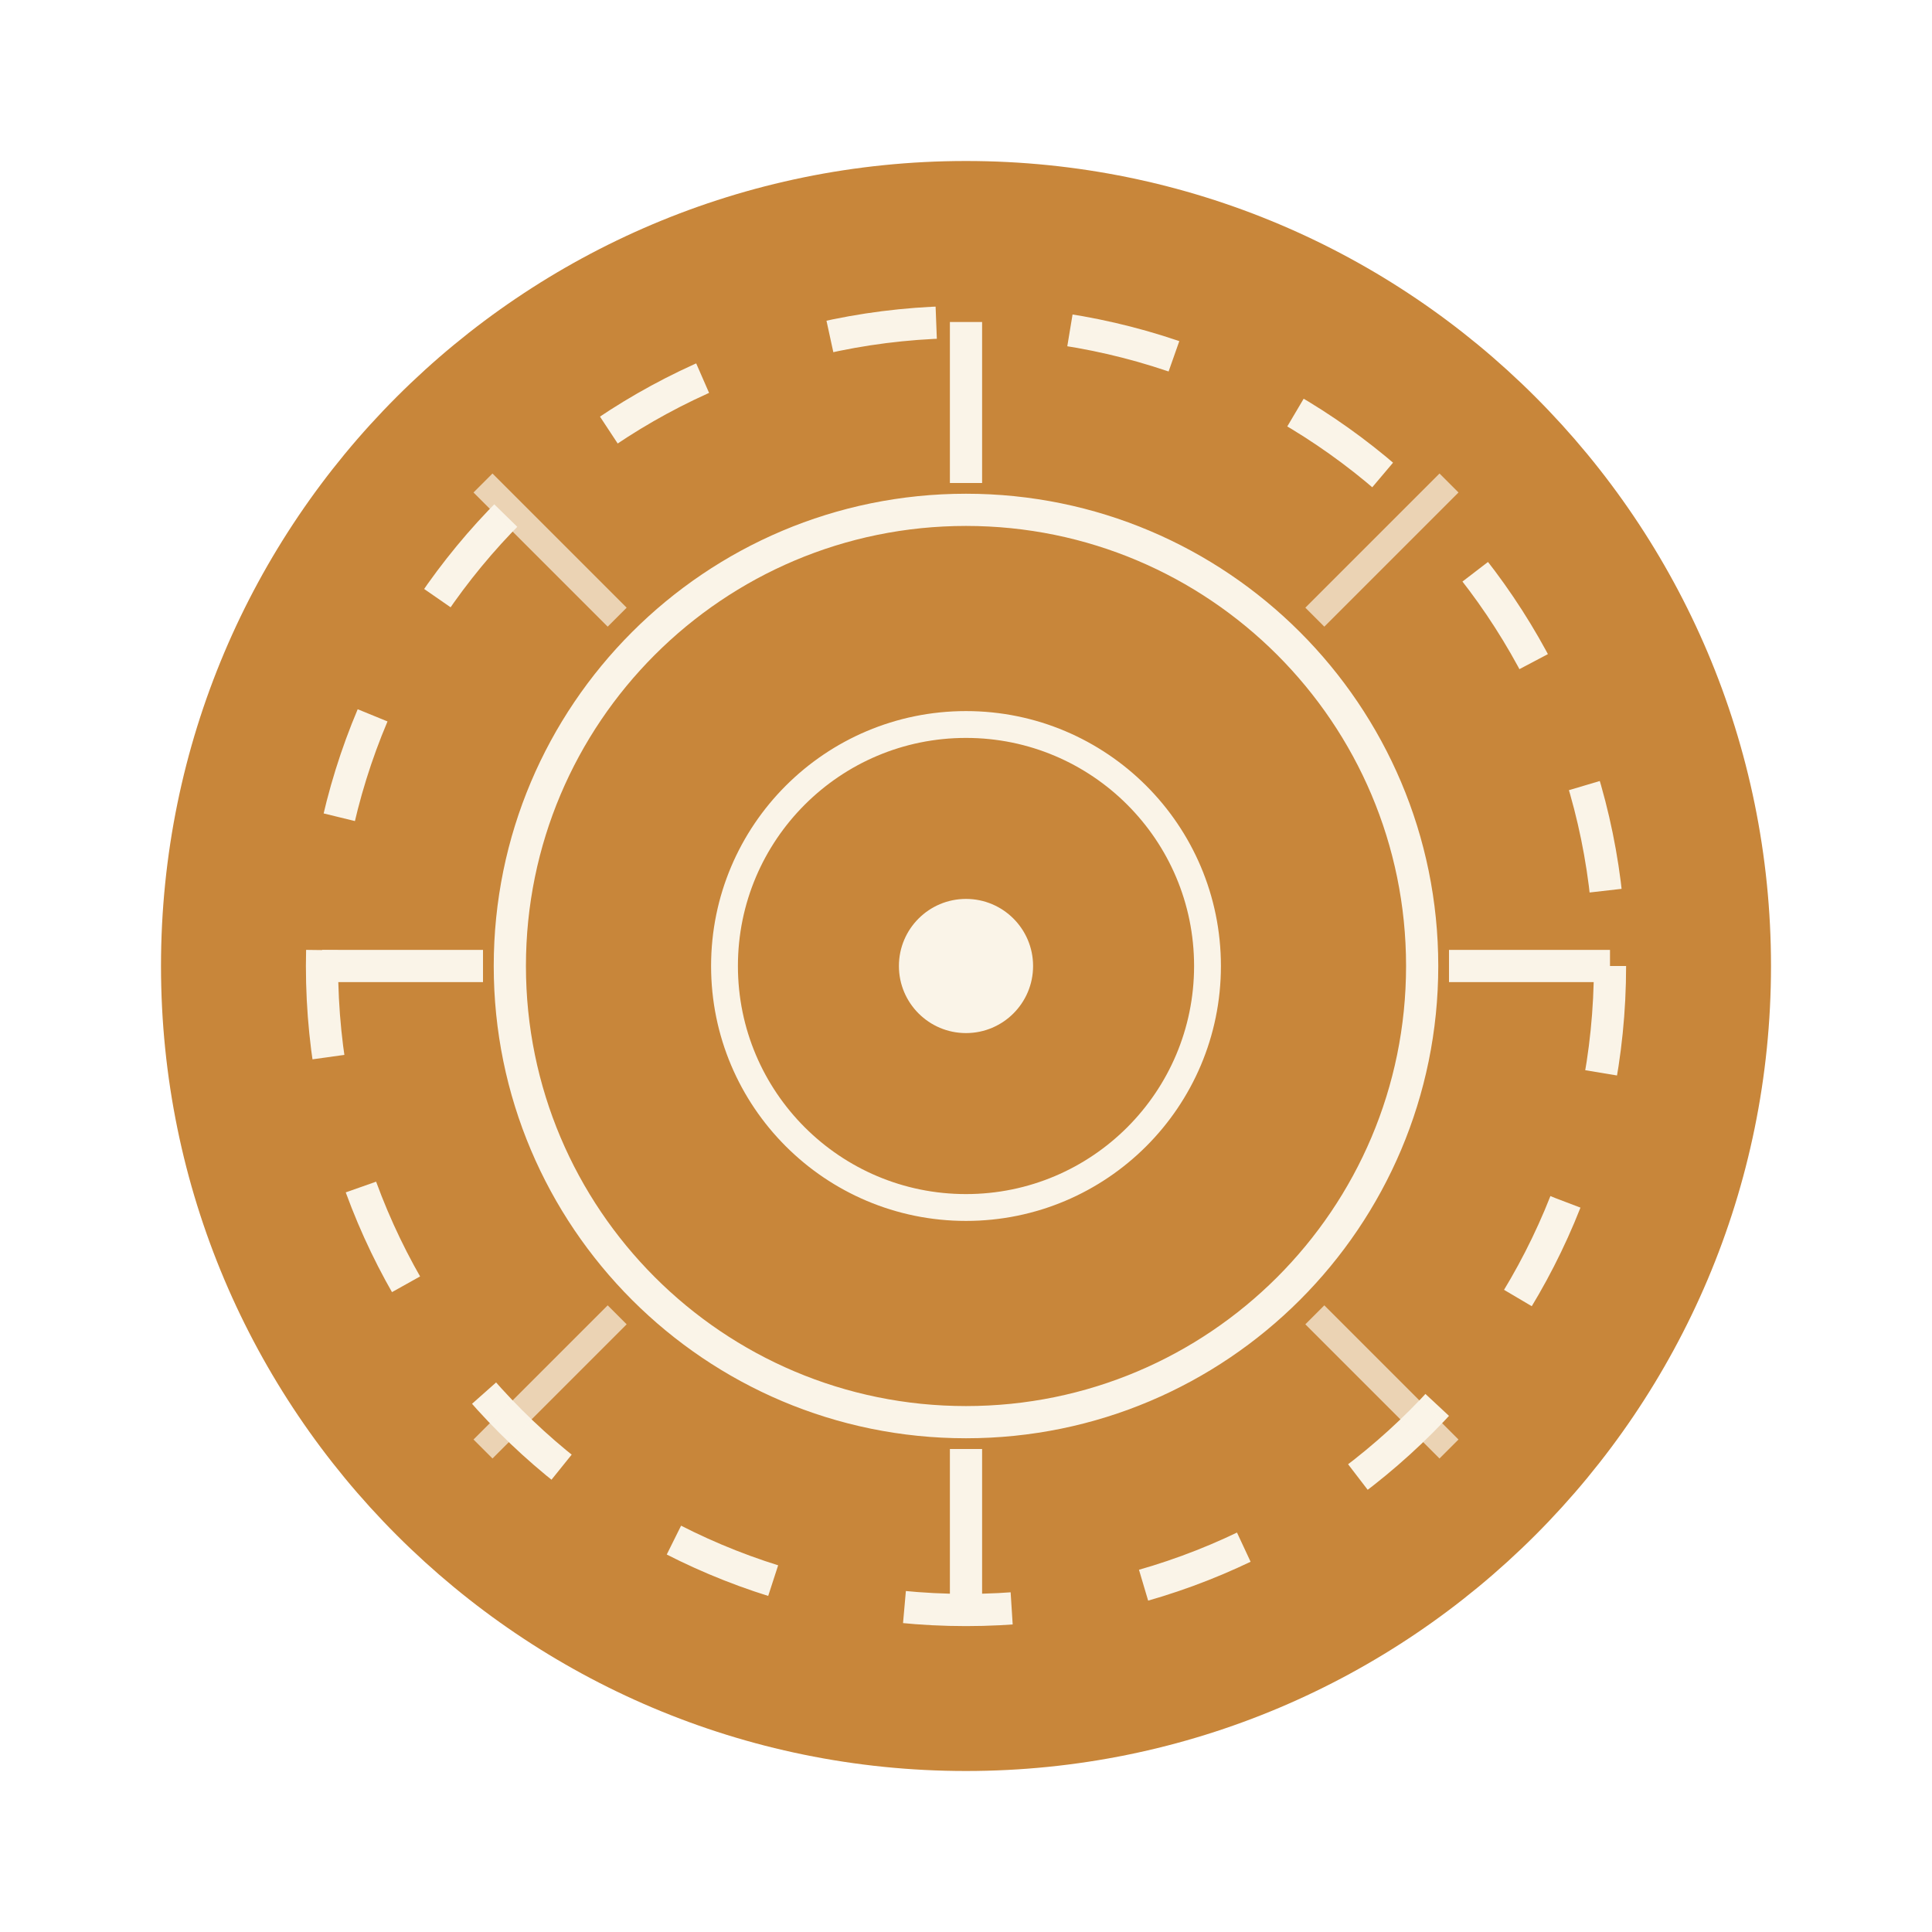
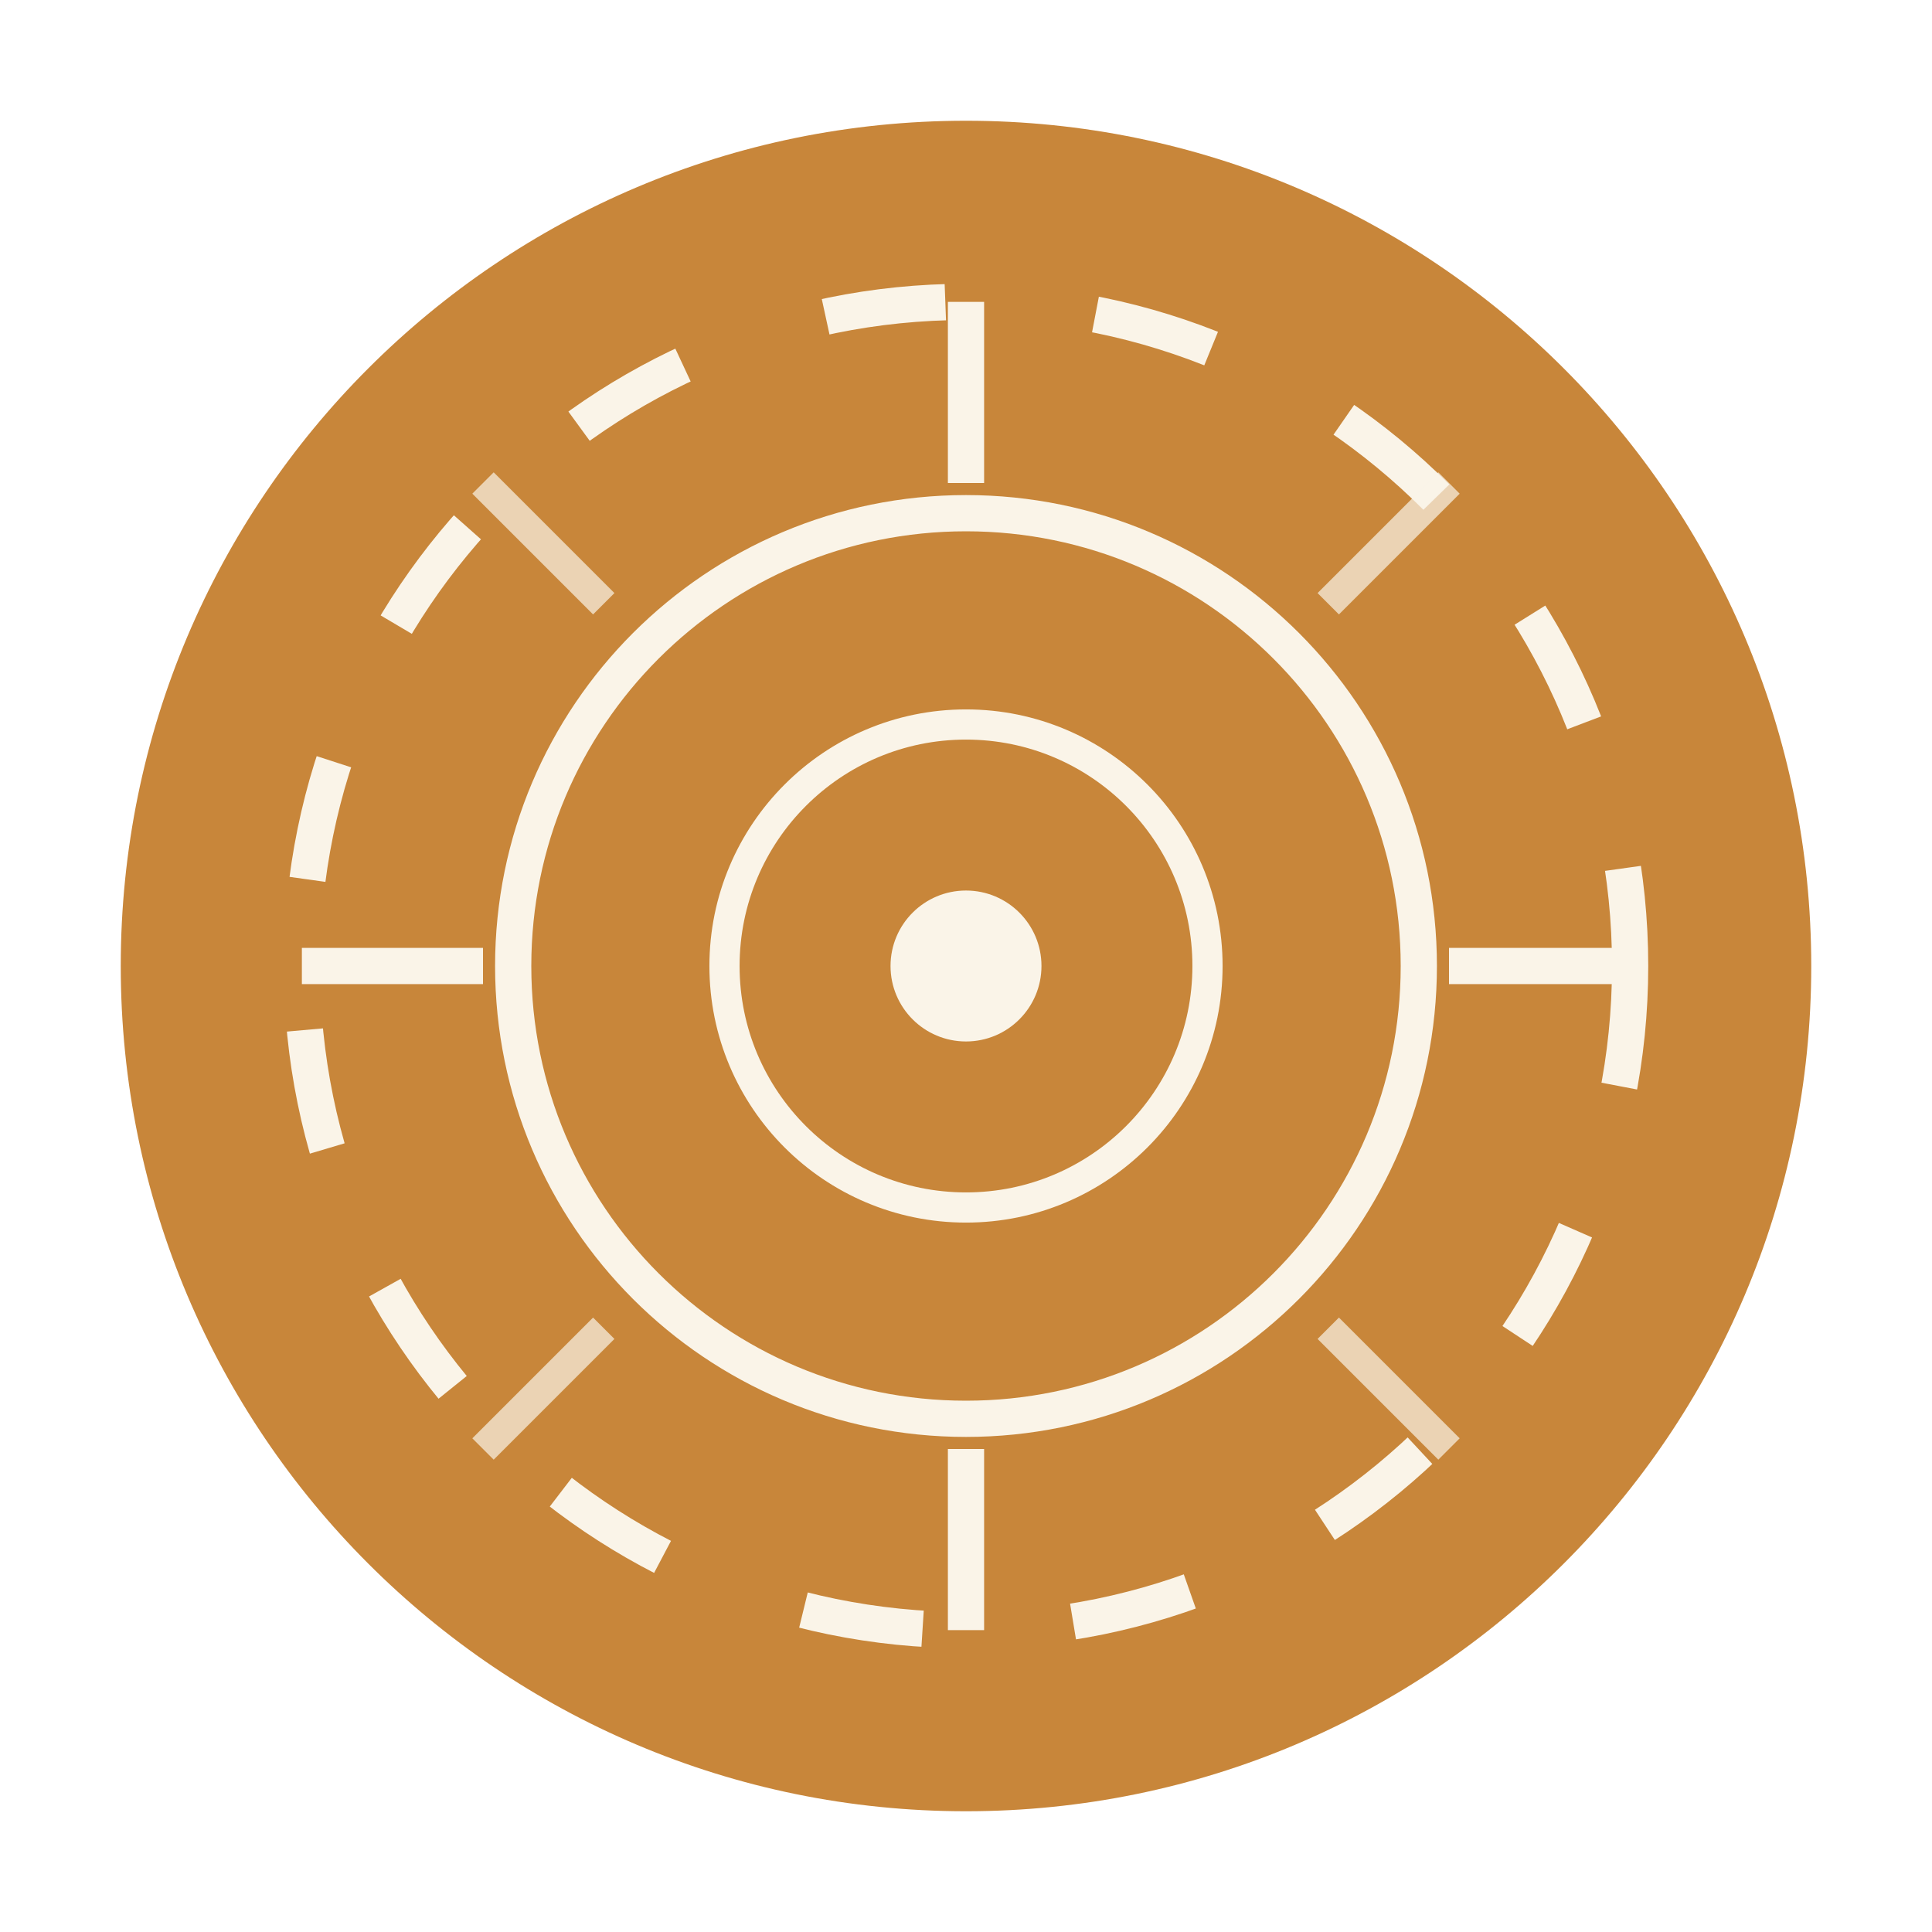
- <svg xmlns="http://www.w3.org/2000/svg" viewBox="-4 -4 72 72" width="64" height="64">
-   <circle cx="32" cy="32" r="30" fill="#C8863A" />
-   <circle cx="32" cy="32" r="24" fill="none" stroke="#FAF4E8" stroke-width="1.2" stroke-dasharray="4 5" />
-   <circle cx="32" cy="32" r="17" fill="none" stroke="#FAF4E8" stroke-width="1.2" />
-   <circle cx="32" cy="32" r="9" fill="none" stroke="#FAF4E8" stroke-width="1" />
+ <svg xmlns="http://www.w3.org/2000/svg" viewBox="0 0 64 64" width="64" height="64">
+   <circle cx="32" cy="32" r="28" fill="#C8863A" />
+   <circle cx="32" cy="32" r="22" fill="none" stroke="#FAF4E8" stroke-width="1.2" stroke-dasharray="4 5" />
+   <circle cx="32" cy="32" r="15" fill="none" stroke="#FAF4E8" stroke-width="1.2" />
+   <circle cx="32" cy="32" r="8" fill="none" stroke="#FAF4E8" stroke-width="1" />
  <circle cx="32" cy="32" r="2.5" fill="#FAF4E8" />
-   <line x1="32" y1="8" x2="32" y2="14" stroke="#FAF4E8" stroke-width="1.2" />
-   <line x1="32" y1="50" x2="32" y2="56" stroke="#FAF4E8" stroke-width="1.2" />
-   <line x1="8" y1="32" x2="14" y2="32" stroke="#FAF4E8" stroke-width="1.2" />
-   <line x1="50" y1="32" x2="56" y2="32" stroke="#FAF4E8" stroke-width="1.2" />
-   <line x1="14" y1="14" x2="19" y2="19" stroke="#FAF4E8" stroke-width="1" opacity="0.7" />
-   <line x1="45" y1="45" x2="50" y2="50" stroke="#FAF4E8" stroke-width="1" opacity="0.7" />
-   <line x1="50" y1="14" x2="45" y2="19" stroke="#FAF4E8" stroke-width="1" opacity="0.7" />
-   <line x1="14" y1="50" x2="19" y2="45" stroke="#FAF4E8" stroke-width="1" opacity="0.7" />
+   <line x1="32" y1="10" x2="32" y2="16" stroke="#FAF4E8" stroke-width="1.2" />
+   <line x1="32" y1="48" x2="32" y2="54" stroke="#FAF4E8" stroke-width="1.2" />
+   <line x1="10" y1="32" x2="16" y2="32" stroke="#FAF4E8" stroke-width="1.2" />
+   <line x1="48" y1="32" x2="54" y2="32" stroke="#FAF4E8" stroke-width="1.2" />
+   <line x1="16" y1="16" x2="20" y2="20" stroke="#FAF4E8" stroke-width="1" opacity="0.7" />
+   <line x1="44" y1="44" x2="48" y2="48" stroke="#FAF4E8" stroke-width="1" opacity="0.7" />
+   <line x1="48" y1="16" x2="44" y2="20" stroke="#FAF4E8" stroke-width="1" opacity="0.7" />
+   <line x1="16" y1="48" x2="20" y2="44" stroke="#FAF4E8" stroke-width="1" opacity="0.7" />
</svg>
